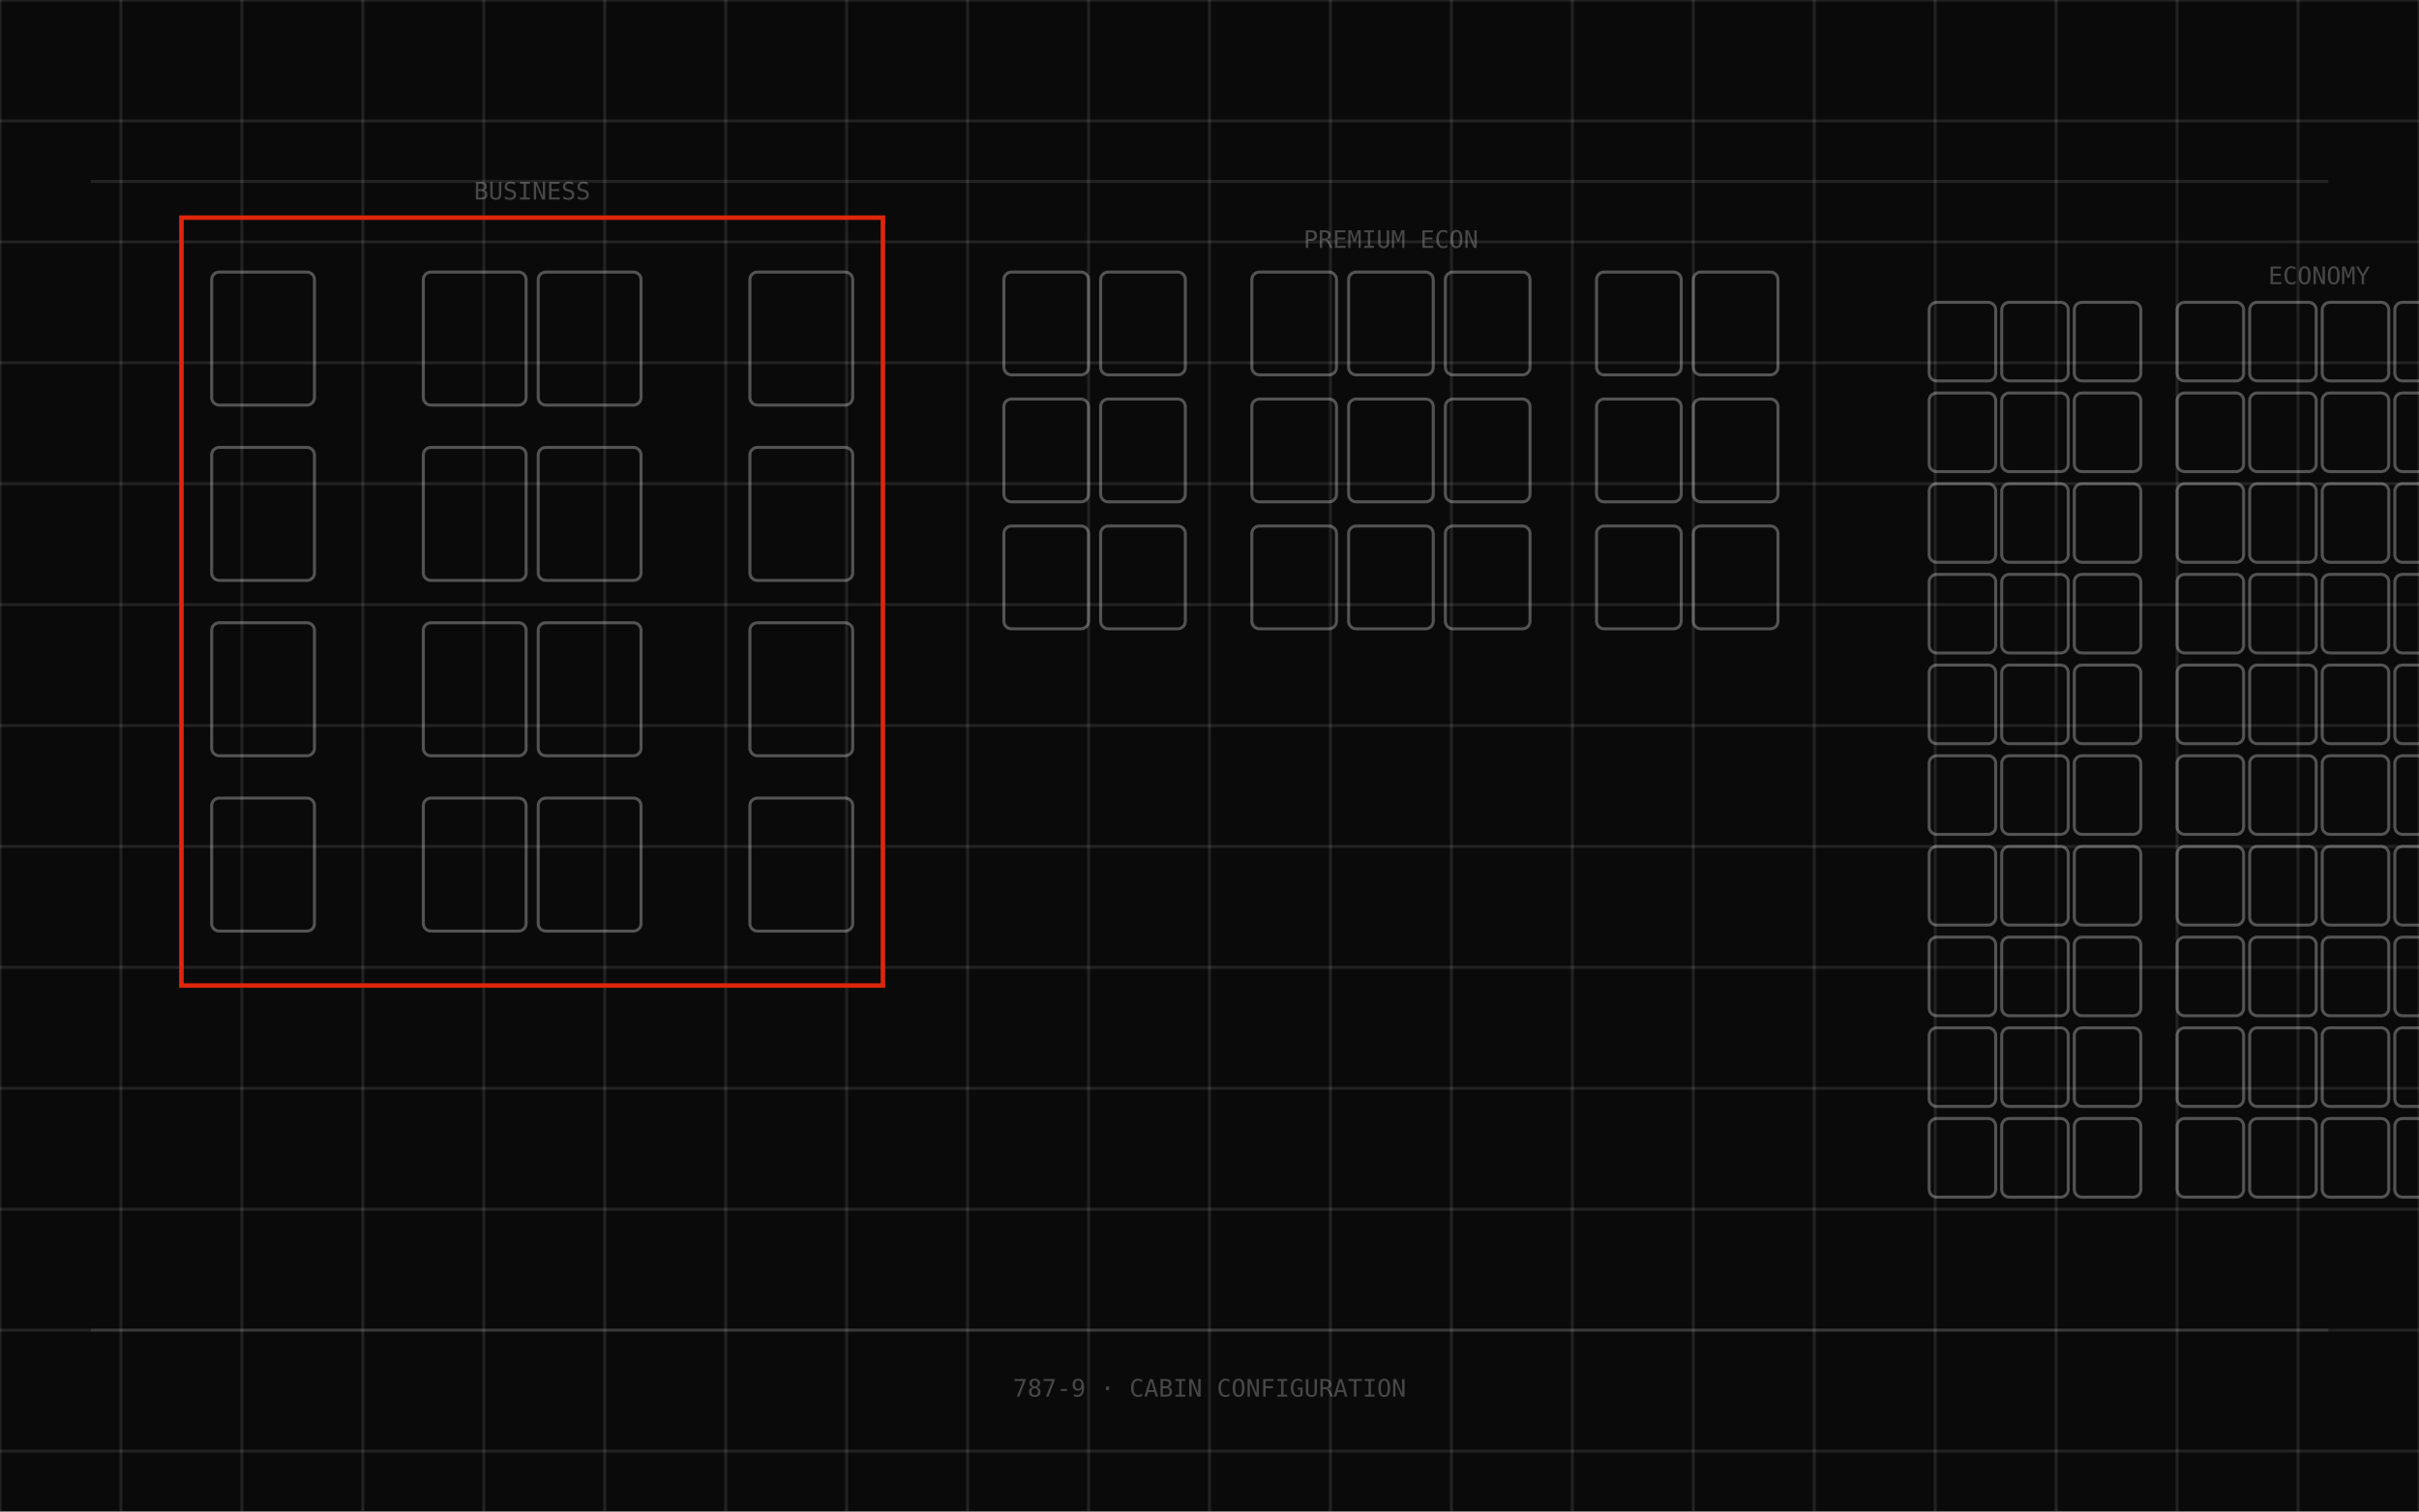
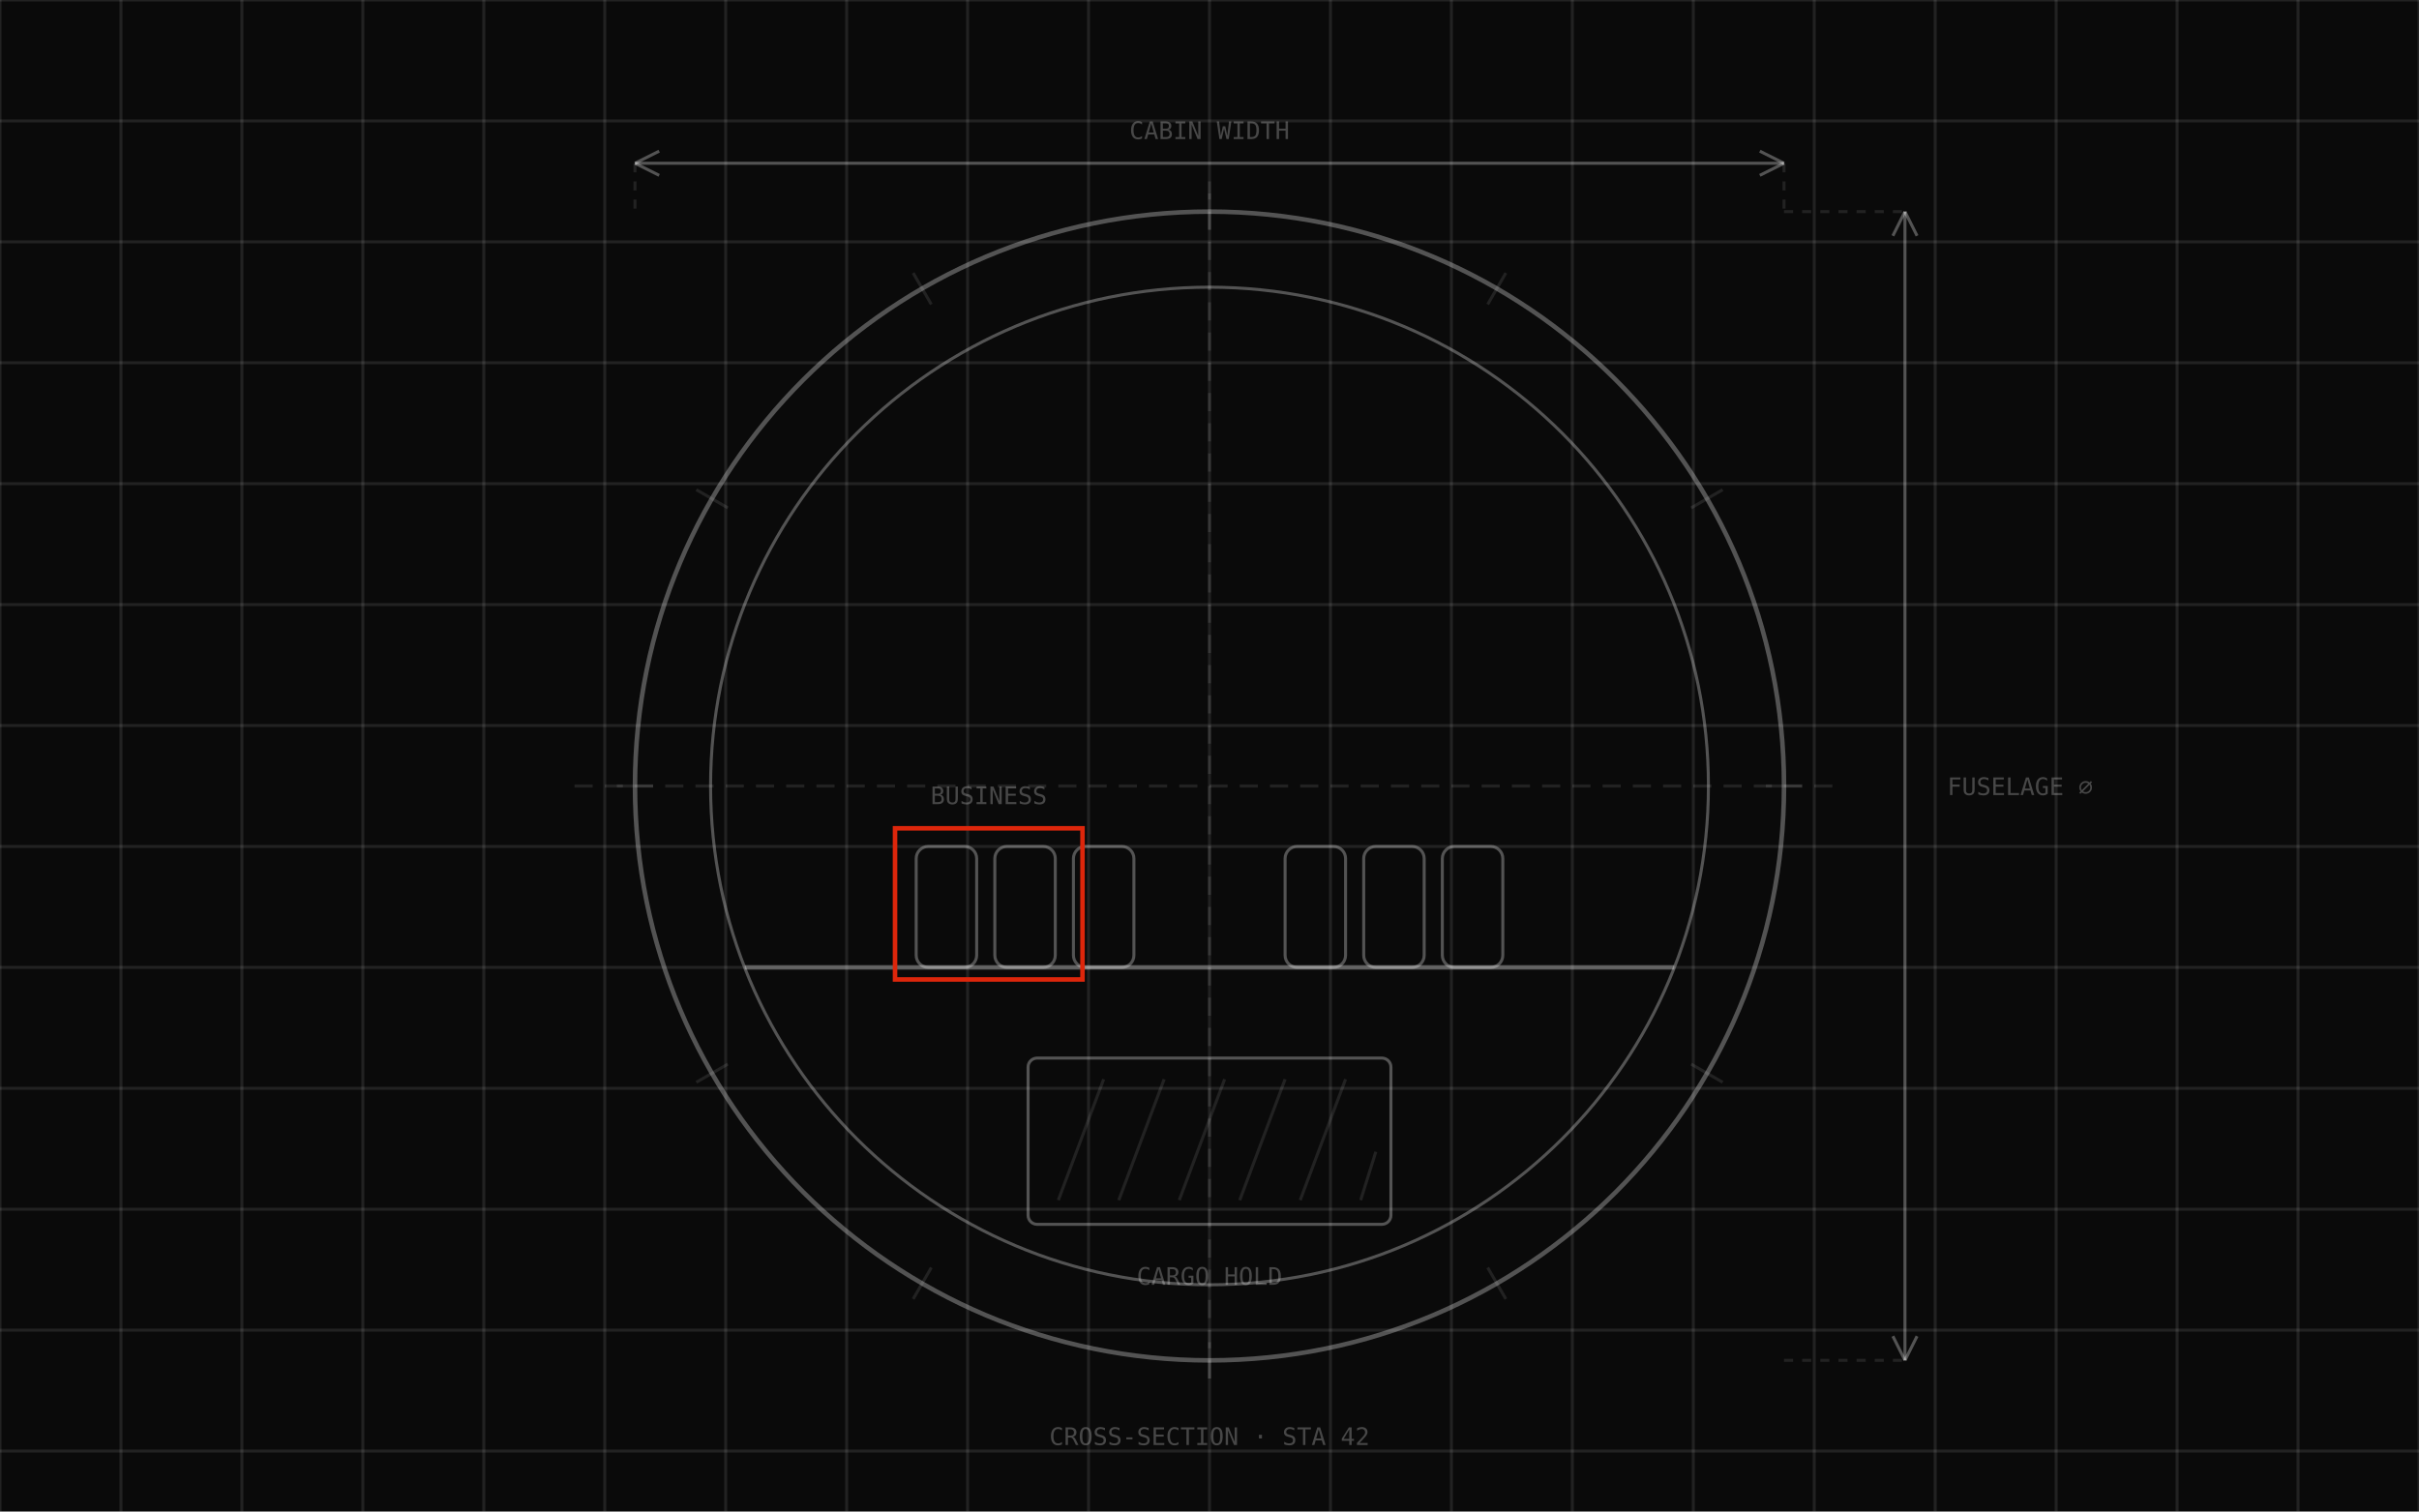
<svg xmlns="http://www.w3.org/2000/svg" viewBox="0 0 800 500" preserveAspectRatio="xMidYMid slice" role="presentation" aria-hidden="true">
  <rect x="0" y="0" width="800" height="500" fill="#0a0a0a" />
  <line x1="0" y1="0" x2="0" y2="500" stroke="rgba(255,255,255,0.10)" stroke-width="1" />
  <line x1="40" y1="0" x2="40" y2="500" stroke="rgba(255,255,255,0.10)" stroke-width="1" />
  <line x1="80" y1="0" x2="80" y2="500" stroke="rgba(255,255,255,0.10)" stroke-width="1" />
  <line x1="120" y1="0" x2="120" y2="500" stroke="rgba(255,255,255,0.10)" stroke-width="1" />
  <line x1="160" y1="0" x2="160" y2="500" stroke="rgba(255,255,255,0.10)" stroke-width="1" />
  <line x1="200" y1="0" x2="200" y2="500" stroke="rgba(255,255,255,0.10)" stroke-width="1" />
  <line x1="240" y1="0" x2="240" y2="500" stroke="rgba(255,255,255,0.10)" stroke-width="1" />
  <line x1="280" y1="0" x2="280" y2="500" stroke="rgba(255,255,255,0.10)" stroke-width="1" />
  <line x1="320" y1="0" x2="320" y2="500" stroke="rgba(255,255,255,0.10)" stroke-width="1" />
  <line x1="360" y1="0" x2="360" y2="500" stroke="rgba(255,255,255,0.10)" stroke-width="1" />
  <line x1="400" y1="0" x2="400" y2="500" stroke="rgba(255,255,255,0.10)" stroke-width="1" />
  <line x1="440" y1="0" x2="440" y2="500" stroke="rgba(255,255,255,0.10)" stroke-width="1" />
  <line x1="480" y1="0" x2="480" y2="500" stroke="rgba(255,255,255,0.10)" stroke-width="1" />
  <line x1="520" y1="0" x2="520" y2="500" stroke="rgba(255,255,255,0.10)" stroke-width="1" />
  <line x1="560" y1="0" x2="560" y2="500" stroke="rgba(255,255,255,0.10)" stroke-width="1" />
  <line x1="600" y1="0" x2="600" y2="500" stroke="rgba(255,255,255,0.10)" stroke-width="1" />
  <line x1="640" y1="0" x2="640" y2="500" stroke="rgba(255,255,255,0.10)" stroke-width="1" />
  <line x1="680" y1="0" x2="680" y2="500" stroke="rgba(255,255,255,0.10)" stroke-width="1" />
  <line x1="720" y1="0" x2="720" y2="500" stroke="rgba(255,255,255,0.10)" stroke-width="1" />
  <line x1="760" y1="0" x2="760" y2="500" stroke="rgba(255,255,255,0.10)" stroke-width="1" />
  <line x1="800" y1="0" x2="800" y2="500" stroke="rgba(255,255,255,0.10)" stroke-width="1" />
  <line x1="0" y1="0" x2="800" y2="0" stroke="rgba(255,255,255,0.10)" stroke-width="1" />
  <line x1="0" y1="40" x2="800" y2="40" stroke="rgba(255,255,255,0.10)" stroke-width="1" />
  <line x1="0" y1="80" x2="800" y2="80" stroke="rgba(255,255,255,0.10)" stroke-width="1" />
  <line x1="0" y1="120" x2="800" y2="120" stroke="rgba(255,255,255,0.10)" stroke-width="1" />
  <line x1="0" y1="160" x2="800" y2="160" stroke="rgba(255,255,255,0.10)" stroke-width="1" />
  <line x1="0" y1="200" x2="800" y2="200" stroke="rgba(255,255,255,0.10)" stroke-width="1" />
  <line x1="0" y1="240" x2="800" y2="240" stroke="rgba(255,255,255,0.10)" stroke-width="1" />
  <line x1="0" y1="280" x2="800" y2="280" stroke="rgba(255,255,255,0.10)" stroke-width="1" />
  <line x1="0" y1="320" x2="800" y2="320" stroke="rgba(255,255,255,0.10)" stroke-width="1" />
  <line x1="0" y1="360" x2="800" y2="360" stroke="rgba(255,255,255,0.10)" stroke-width="1" />
  <line x1="0" y1="400" x2="800" y2="400" stroke="rgba(255,255,255,0.10)" stroke-width="1" />
  <line x1="0" y1="440" x2="800" y2="440" stroke="rgba(255,255,255,0.10)" stroke-width="1" />
  <line x1="0" y1="480" x2="800" y2="480" stroke="rgba(255,255,255,0.10)" stroke-width="1" />
-   <line x1="30" y1="60" x2="770" y2="60" stroke="rgba(255,255,255,0.10)" stroke-width="1" />
-   <line x1="30" y1="440" x2="770" y2="440" stroke="rgba(255,255,255,0.10)" stroke-width="1" />
+   <line x1="190" y1="260" x2="610" y2="260" stroke="rgba(255,255,255,0.10)" stroke-width="1" stroke-dasharray="6 4" />
+   <line x1="400" y1="60" x2="400" y2="460" stroke="rgba(255,255,255,0.10)" stroke-width="1" stroke-dasharray="6 4" />
+   <circle cx="400" cy="260" r="190" fill="none" stroke="rgba(255,255,255,0.30)" stroke-width="1.5" />
+   <circle cx="400" cy="260" r="165" fill="none" stroke="rgba(255,255,255,0.30)" stroke-width="1" />
+   <line x1="584.0" y1="260.0" x2="596.0" y2="260.0" stroke="rgba(255,255,255,0.10)" stroke-width="1" />
+   <line x1="559.3" y1="352.0" x2="569.7" y2="358.0" stroke="rgba(255,255,255,0.10)" stroke-width="1" />
+   <line x1="492.0" y1="419.3" x2="498.0" y2="429.7" stroke="rgba(255,255,255,0.10)" stroke-width="1" />
+   <line x1="400.0" y1="444.0" x2="400.0" y2="456.0" stroke="rgba(255,255,255,0.10)" stroke-width="1" />
+   <line x1="308.0" y1="419.3" x2="302.0" y2="429.7" stroke="rgba(255,255,255,0.10)" stroke-width="1" />
+   <line x1="240.7" y1="352.0" x2="230.3" y2="358.0" stroke="rgba(255,255,255,0.10)" stroke-width="1" />
+   <line x1="216.0" y1="260.0" x2="204.0" y2="260.0" stroke="rgba(255,255,255,0.10)" stroke-width="1" />
+   <line x1="240.7" y1="168.0" x2="230.3" y2="162.0" stroke="rgba(255,255,255,0.10)" stroke-width="1" />
+   <line x1="308.0" y1="100.7" x2="302.0" y2="90.3" stroke="rgba(255,255,255,0.10)" stroke-width="1" />
+   <line x1="400.0" y1="76.0" x2="400.0" y2="64.0" stroke="rgba(255,255,255,0.10)" stroke-width="1" />
+   <line x1="492.0" y1="100.7" x2="498.0" y2="90.3" stroke="rgba(255,255,255,0.10)" stroke-width="1" />
+   <line x1="559.3" y1="168.0" x2="569.7" y2="162.0" stroke="rgba(255,255,255,0.10)" stroke-width="1" />
+   <line x1="246.3" y1="320" x2="553.7" y2="320" stroke="rgba(255,255,255,0.30)" stroke-width="1.5" />
  <g fill="none" stroke="rgba(255,255,255,0.30)" stroke-width="1">
-     <rect x="70" y="90" width="34" height="44" rx="2.5" />
-     <rect x="140" y="90" width="34" height="44" rx="2.5" />
-     <rect x="178" y="90" width="34" height="44" rx="2.5" />
-     <rect x="248" y="90" width="34" height="44" rx="2.5" />
-     <rect x="70" y="148" width="34" height="44" rx="2.5" />
-     <rect x="140" y="148" width="34" height="44" rx="2.5" />
-     <rect x="178" y="148" width="34" height="44" rx="2.5" />
-     <rect x="248" y="148" width="34" height="44" rx="2.5" />
-     <rect x="70" y="206" width="34" height="44" rx="2.5" />
-     <rect x="140" y="206" width="34" height="44" rx="2.5" />
-     <rect x="178" y="206" width="34" height="44" rx="2.5" />
-     <rect x="248" y="206" width="34" height="44" rx="2.5" />
-     <rect x="70" y="264" width="34" height="44" rx="2.5" />
-     <rect x="140" y="264" width="34" height="44" rx="2.5" />
-     <rect x="178" y="264" width="34" height="44" rx="2.5" />
-     <rect x="248" y="264" width="34" height="44" rx="2.5" />
-     <rect x="332" y="90" width="28" height="34" rx="2.5" />
-     <rect x="364" y="90" width="28" height="34" rx="2.5" />
-     <rect x="414" y="90" width="28" height="34" rx="2.5" />
-     <rect x="446" y="90" width="28" height="34" rx="2.5" />
-     <rect x="478" y="90" width="28" height="34" rx="2.5" />
-     <rect x="528" y="90" width="28" height="34" rx="2.5" />
-     <rect x="560" y="90" width="28" height="34" rx="2.5" />
-     <rect x="332" y="132" width="28" height="34" rx="2.5" />
-     <rect x="364" y="132" width="28" height="34" rx="2.5" />
-     <rect x="414" y="132" width="28" height="34" rx="2.5" />
-     <rect x="446" y="132" width="28" height="34" rx="2.5" />
-     <rect x="478" y="132" width="28" height="34" rx="2.5" />
-     <rect x="528" y="132" width="28" height="34" rx="2.5" />
-     <rect x="560" y="132" width="28" height="34" rx="2.5" />
-     <rect x="332" y="174" width="28" height="34" rx="2.5" />
-     <rect x="364" y="174" width="28" height="34" rx="2.5" />
-     <rect x="414" y="174" width="28" height="34" rx="2.5" />
-     <rect x="446" y="174" width="28" height="34" rx="2.5" />
-     <rect x="478" y="174" width="28" height="34" rx="2.5" />
-     <rect x="528" y="174" width="28" height="34" rx="2.5" />
-     <rect x="560" y="174" width="28" height="34" rx="2.5" />
-     <rect x="638" y="100" width="22" height="26" rx="2.5" />
-     <rect x="662" y="100" width="22" height="26" rx="2.5" />
-     <rect x="686" y="100" width="22" height="26" rx="2.5" />
-     <rect x="720" y="100" width="22" height="26" rx="2.5" />
-     <rect x="744" y="100" width="22" height="26" rx="2.5" />
-     <rect x="768" y="100" width="22" height="26" rx="2.5" />
-     <rect x="792" y="100" width="22" height="26" rx="2.5" />
-     <rect x="826" y="100" width="22" height="26" rx="2.5" />
-     <rect x="850" y="100" width="22" height="26" rx="2.5" />
-     <rect x="874" y="100" width="22" height="26" rx="2.5" />
-     <rect x="638" y="130" width="22" height="26" rx="2.5" />
-     <rect x="662" y="130" width="22" height="26" rx="2.5" />
-     <rect x="686" y="130" width="22" height="26" rx="2.5" />
-     <rect x="720" y="130" width="22" height="26" rx="2.5" />
-     <rect x="744" y="130" width="22" height="26" rx="2.5" />
-     <rect x="768" y="130" width="22" height="26" rx="2.5" />
-     <rect x="792" y="130" width="22" height="26" rx="2.5" />
-     <rect x="826" y="130" width="22" height="26" rx="2.5" />
-     <rect x="850" y="130" width="22" height="26" rx="2.5" />
-     <rect x="874" y="130" width="22" height="26" rx="2.5" />
-     <rect x="638" y="160" width="22" height="26" rx="2.5" />
-     <rect x="662" y="160" width="22" height="26" rx="2.5" />
-     <rect x="686" y="160" width="22" height="26" rx="2.5" />
-     <rect x="720" y="160" width="22" height="26" rx="2.5" />
-     <rect x="744" y="160" width="22" height="26" rx="2.5" />
-     <rect x="768" y="160" width="22" height="26" rx="2.5" />
-     <rect x="792" y="160" width="22" height="26" rx="2.5" />
-     <rect x="826" y="160" width="22" height="26" rx="2.5" />
-     <rect x="850" y="160" width="22" height="26" rx="2.5" />
-     <rect x="874" y="160" width="22" height="26" rx="2.5" />
-     <rect x="638" y="190" width="22" height="26" rx="2.5" />
-     <rect x="662" y="190" width="22" height="26" rx="2.5" />
-     <rect x="686" y="190" width="22" height="26" rx="2.5" />
-     <rect x="720" y="190" width="22" height="26" rx="2.5" />
-     <rect x="744" y="190" width="22" height="26" rx="2.5" />
-     <rect x="768" y="190" width="22" height="26" rx="2.5" />
-     <rect x="792" y="190" width="22" height="26" rx="2.5" />
-     <rect x="826" y="190" width="22" height="26" rx="2.5" />
-     <rect x="850" y="190" width="22" height="26" rx="2.5" />
-     <rect x="874" y="190" width="22" height="26" rx="2.5" />
-     <rect x="638" y="220" width="22" height="26" rx="2.5" />
-     <rect x="662" y="220" width="22" height="26" rx="2.5" />
-     <rect x="686" y="220" width="22" height="26" rx="2.5" />
-     <rect x="720" y="220" width="22" height="26" rx="2.5" />
-     <rect x="744" y="220" width="22" height="26" rx="2.5" />
-     <rect x="768" y="220" width="22" height="26" rx="2.5" />
-     <rect x="792" y="220" width="22" height="26" rx="2.5" />
-     <rect x="826" y="220" width="22" height="26" rx="2.5" />
-     <rect x="850" y="220" width="22" height="26" rx="2.5" />
-     <rect x="874" y="220" width="22" height="26" rx="2.5" />
-     <rect x="638" y="250" width="22" height="26" rx="2.5" />
-     <rect x="662" y="250" width="22" height="26" rx="2.5" />
-     <rect x="686" y="250" width="22" height="26" rx="2.5" />
-     <rect x="720" y="250" width="22" height="26" rx="2.5" />
-     <rect x="744" y="250" width="22" height="26" rx="2.5" />
-     <rect x="768" y="250" width="22" height="26" rx="2.5" />
-     <rect x="792" y="250" width="22" height="26" rx="2.5" />
-     <rect x="826" y="250" width="22" height="26" rx="2.5" />
-     <rect x="850" y="250" width="22" height="26" rx="2.5" />
-     <rect x="874" y="250" width="22" height="26" rx="2.5" />
-     <rect x="638" y="280" width="22" height="26" rx="2.5" />
-     <rect x="662" y="280" width="22" height="26" rx="2.5" />
-     <rect x="686" y="280" width="22" height="26" rx="2.5" />
-     <rect x="720" y="280" width="22" height="26" rx="2.5" />
-     <rect x="744" y="280" width="22" height="26" rx="2.5" />
-     <rect x="768" y="280" width="22" height="26" rx="2.5" />
-     <rect x="792" y="280" width="22" height="26" rx="2.5" />
-     <rect x="826" y="280" width="22" height="26" rx="2.5" />
-     <rect x="850" y="280" width="22" height="26" rx="2.5" />
-     <rect x="874" y="280" width="22" height="26" rx="2.5" />
-     <rect x="638" y="310" width="22" height="26" rx="2.5" />
-     <rect x="662" y="310" width="22" height="26" rx="2.5" />
-     <rect x="686" y="310" width="22" height="26" rx="2.5" />
-     <rect x="720" y="310" width="22" height="26" rx="2.5" />
-     <rect x="744" y="310" width="22" height="26" rx="2.5" />
-     <rect x="768" y="310" width="22" height="26" rx="2.5" />
-     <rect x="792" y="310" width="22" height="26" rx="2.5" />
-     <rect x="826" y="310" width="22" height="26" rx="2.5" />
-     <rect x="850" y="310" width="22" height="26" rx="2.5" />
-     <rect x="874" y="310" width="22" height="26" rx="2.5" />
-     <rect x="638" y="340" width="22" height="26" rx="2.5" />
-     <rect x="662" y="340" width="22" height="26" rx="2.5" />
-     <rect x="686" y="340" width="22" height="26" rx="2.5" />
-     <rect x="720" y="340" width="22" height="26" rx="2.5" />
-     <rect x="744" y="340" width="22" height="26" rx="2.5" />
-     <rect x="768" y="340" width="22" height="26" rx="2.5" />
-     <rect x="792" y="340" width="22" height="26" rx="2.5" />
-     <rect x="826" y="340" width="22" height="26" rx="2.5" />
-     <rect x="850" y="340" width="22" height="26" rx="2.5" />
-     <rect x="874" y="340" width="22" height="26" rx="2.5" />
-     <rect x="638" y="370" width="22" height="26" rx="2.5" />
-     <rect x="662" y="370" width="22" height="26" rx="2.5" />
-     <rect x="686" y="370" width="22" height="26" rx="2.5" />
-     <rect x="720" y="370" width="22" height="26" rx="2.5" />
-     <rect x="744" y="370" width="22" height="26" rx="2.5" />
-     <rect x="768" y="370" width="22" height="26" rx="2.5" />
-     <rect x="792" y="370" width="22" height="26" rx="2.5" />
-     <rect x="826" y="370" width="22" height="26" rx="2.5" />
-     <rect x="850" y="370" width="22" height="26" rx="2.5" />
-     <rect x="874" y="370" width="22" height="26" rx="2.5" />
+     <rect x="303" y="280" width="20" height="40" rx="4" />
+     <rect x="329" y="280" width="20" height="40" rx="4" />
+     <rect x="355" y="280" width="20" height="40" rx="4" />
+     <rect x="425" y="280" width="20" height="40" rx="4" />
+     <rect x="451" y="280" width="20" height="40" rx="4" />
+     <rect x="477" y="280" width="20" height="40" rx="4" />
  </g>
-   <rect x="60" y="72" width="232" height="254" fill="none" stroke="#dd260b" stroke-width="1.5" />
-   <text x="176" y="66" font-family="monospace" font-size="8" fill="rgba(255,255,255,0.25)" text-anchor="middle">BUSINESS</text>
-   <text x="460" y="82" font-family="monospace" font-size="8" fill="rgba(255,255,255,0.25)" text-anchor="middle">PREMIUM ECON</text>
-   <text x="767" y="94" font-family="monospace" font-size="8" fill="rgba(255,255,255,0.25)" text-anchor="middle">ECONOMY</text>
-   <text x="400" y="462" font-family="monospace" font-size="8" fill="rgba(255,255,255,0.25)" text-anchor="middle">787-9 · CABIN CONFIGURATION</text>
+   <rect x="296" y="274" width="62" height="50" fill="none" stroke="#dd260b" stroke-width="1.5" />
+   <text x="327" y="266" font-family="monospace" font-size="8" fill="rgba(255,255,255,0.25)" text-anchor="middle">BUSINESS</text>
+   <rect x="340" y="350" width="120" height="55" rx="3" fill="none" stroke="rgba(255,255,255,0.30)" stroke-width="1" />
+   <g stroke="rgba(255,255,255,0.10)" stroke-width="1">
+     <line x1="350" y1="397" x2="365" y2="357" />
+     <line x1="370" y1="397" x2="385" y2="357" />
+     <line x1="390" y1="397" x2="405" y2="357" />
+     <line x1="410" y1="397" x2="425" y2="357" />
+     <line x1="430" y1="397" x2="445" y2="357" />
+     <line x1="450" y1="397" x2="455" y2="381" />
+   </g>
+   <text x="400" y="425" font-family="monospace" font-size="8" fill="rgba(255,255,255,0.25)" text-anchor="middle">CARGO HOLD</text>
+   <line x1="210" y1="54" x2="590" y2="54" stroke="rgba(255,255,255,0.30)" stroke-width="1" />
+   <line x1="210" y1="54" x2="218" y2="50" stroke="rgba(255,255,255,0.30)" stroke-width="1" />
+   <line x1="210" y1="54" x2="218" y2="58" stroke="rgba(255,255,255,0.30)" stroke-width="1" />
+   <line x1="590" y1="54" x2="582" y2="50" stroke="rgba(255,255,255,0.30)" stroke-width="1" />
+   <line x1="590" y1="54" x2="582" y2="58" stroke="rgba(255,255,255,0.30)" stroke-width="1" />
+   <line x1="210" y1="54" x2="210" y2="70" stroke="rgba(255,255,255,0.10)" stroke-width="1" stroke-dasharray="3 3" />
+   <line x1="590" y1="54" x2="590" y2="70" stroke="rgba(255,255,255,0.10)" stroke-width="1" stroke-dasharray="3 3" />
+   <text x="400" y="46" font-family="monospace" font-size="8" fill="rgba(255,255,255,0.25)" text-anchor="middle">CABIN WIDTH</text>
+   <line x1="630" y1="70" x2="630" y2="450" stroke="rgba(255,255,255,0.30)" stroke-width="1" />
+   <line x1="630" y1="70" x2="626" y2="78" stroke="rgba(255,255,255,0.30)" stroke-width="1" />
+   <line x1="630" y1="70" x2="634" y2="78" stroke="rgba(255,255,255,0.30)" stroke-width="1" />
+   <line x1="630" y1="450" x2="626" y2="442" stroke="rgba(255,255,255,0.30)" stroke-width="1" />
+   <line x1="630" y1="450" x2="634" y2="442" stroke="rgba(255,255,255,0.30)" stroke-width="1" />
+   <line x1="590" y1="70" x2="630" y2="70" stroke="rgba(255,255,255,0.10)" stroke-width="1" stroke-dasharray="3 3" />
+   <line x1="590" y1="450" x2="630" y2="450" stroke="rgba(255,255,255,0.10)" stroke-width="1" stroke-dasharray="3 3" />
+   <text x="644" y="263" font-family="monospace" font-size="8" fill="rgba(255,255,255,0.25)" text-anchor="start">FUSELAGE ⌀</text>
+   <text x="400" y="478" font-family="monospace" font-size="8" fill="rgba(255,255,255,0.25)" text-anchor="middle">CROSS-SECTION · STA 42</text>
</svg>
